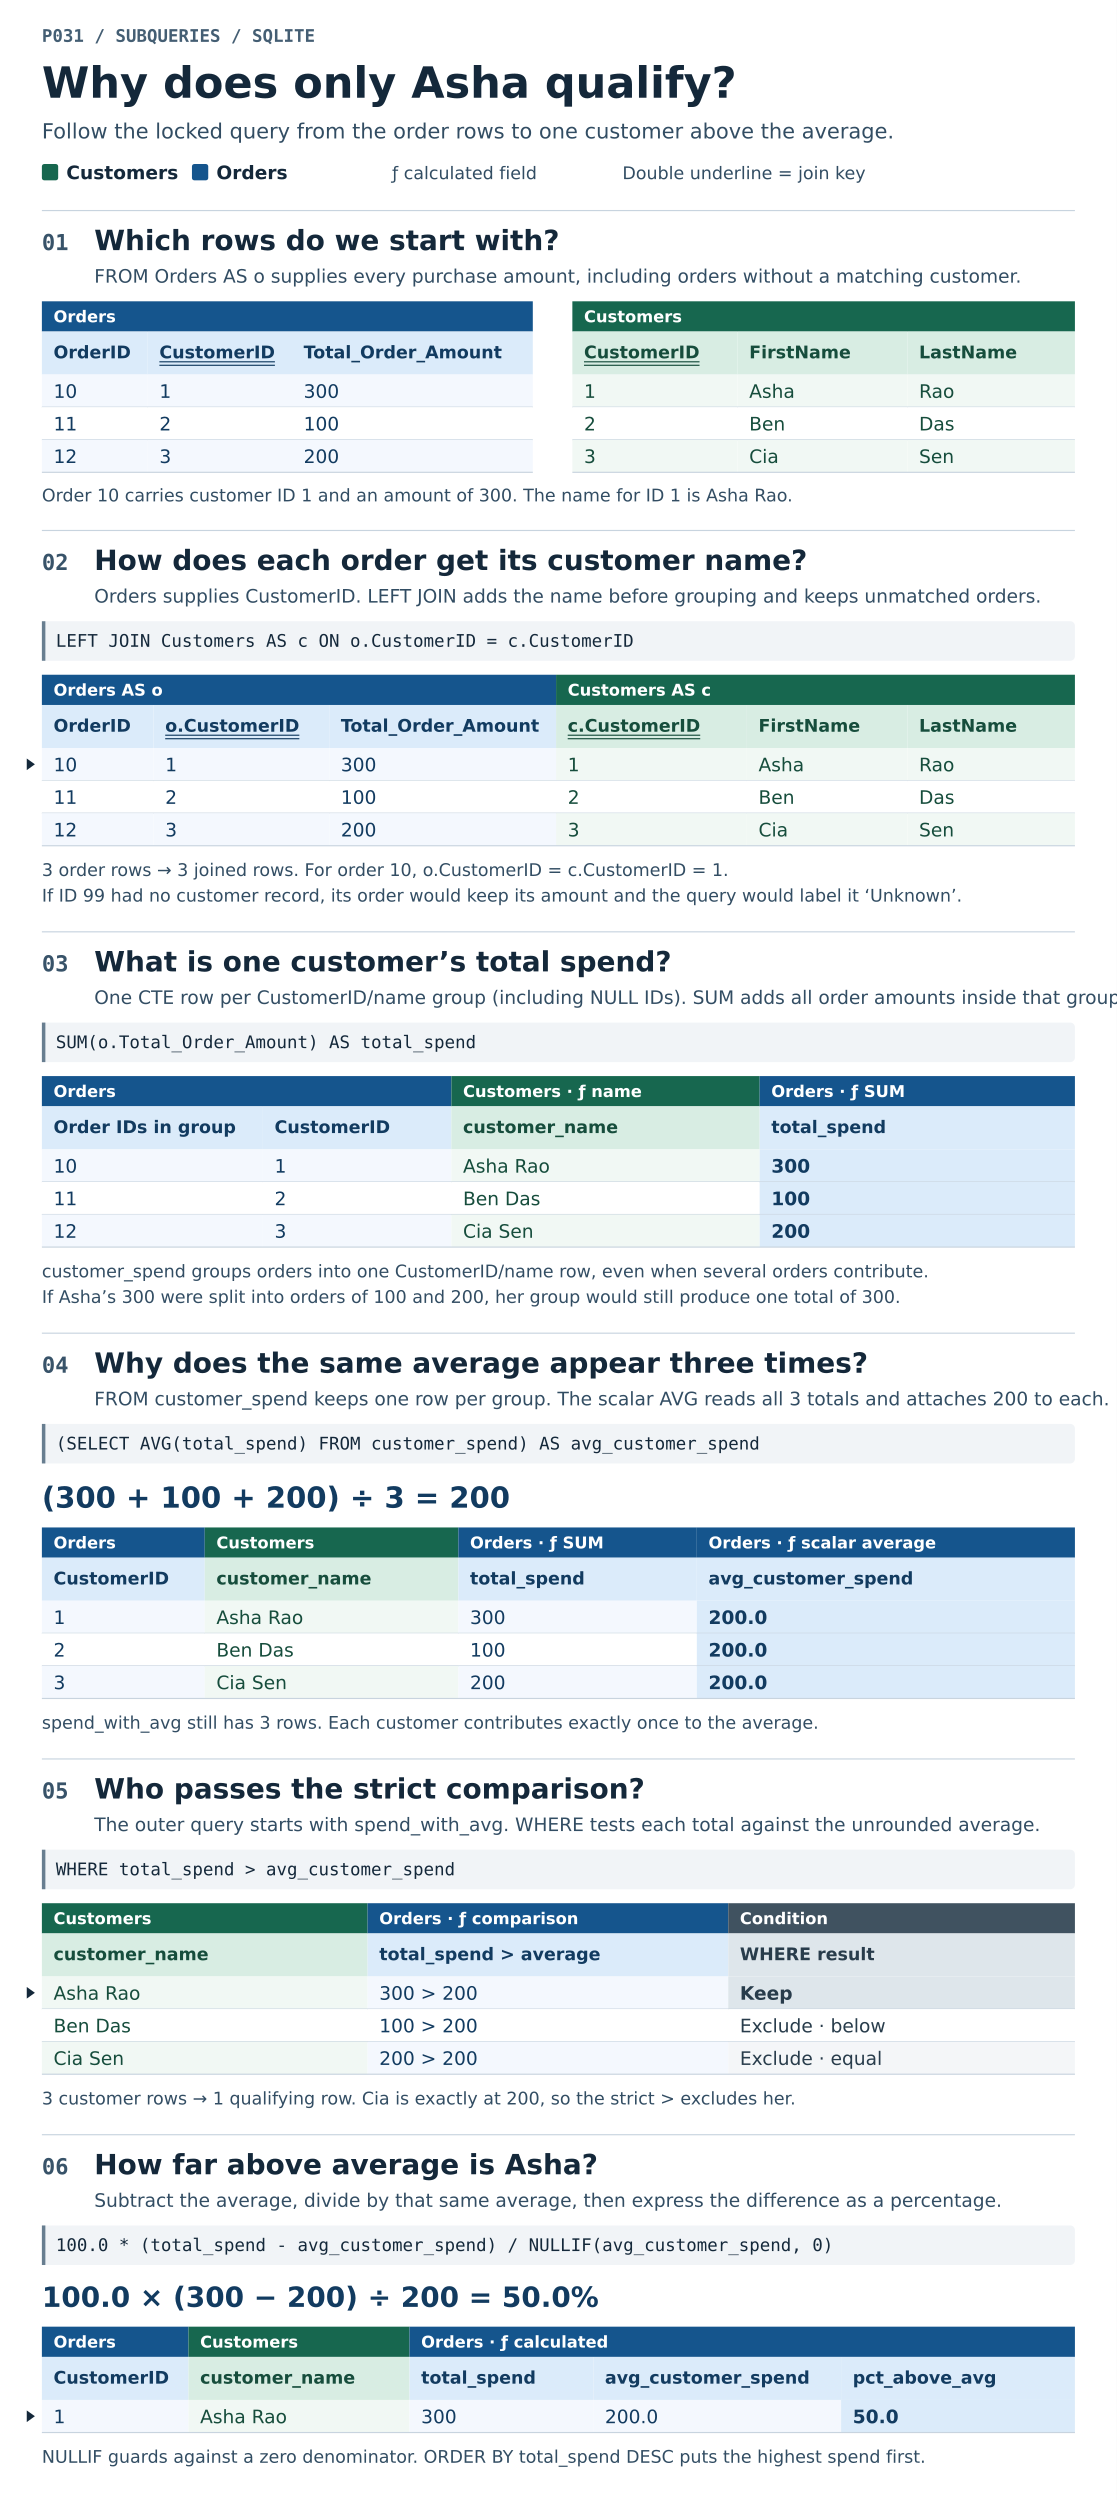
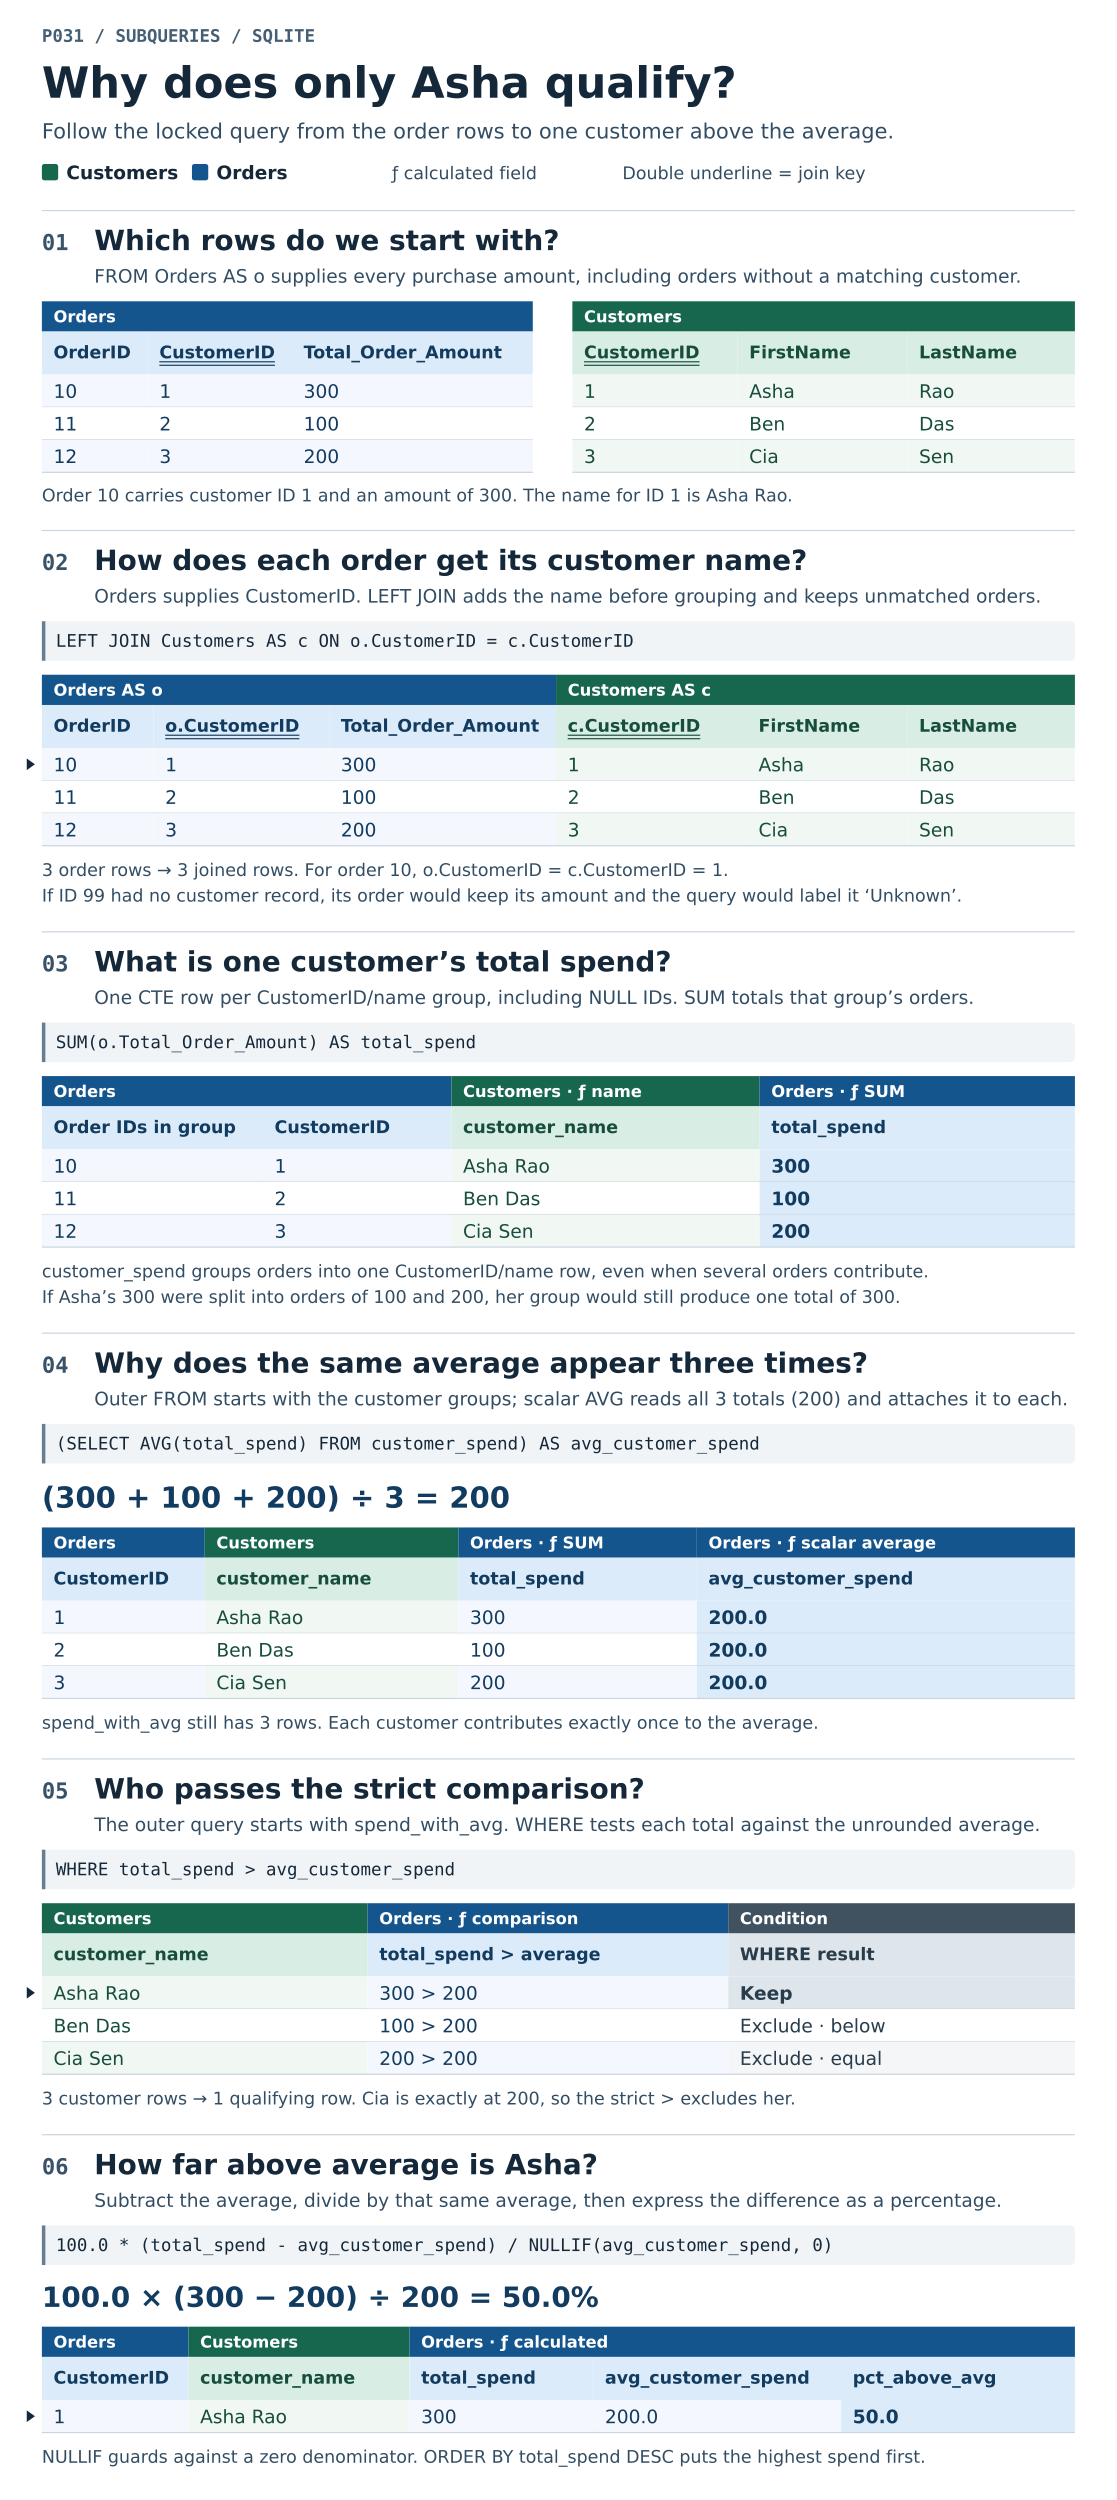
<svg xmlns="http://www.w3.org/2000/svg" width="960" role="img" aria-labelledby="title desc" font-family="DejaVu Sans, Arial, sans-serif" height="2149" viewBox="0 0 960 2149">
  <rect x="0" y="0" width="960" height="2149" fill="#FFFFFF" />
  <text x="36" y="36" font-size="15" font-weight="700" fill="#445E73" font-family="DejaVu Sans Mono, monospace">P031  /  SUBQUERIES  /  SQLITE</text>
  <text x="36" y="84" font-size="37" font-weight="700" fill="#14283A">Why does only Asha qualify?</text>
  <text x="36" y="119" font-size="18" font-weight="400" fill="#324D63">Follow the locked query from the order rows to one customer above the average.</text>
  <rect x="36" y="141" width="14" height="14" fill="#17674F" rx="2" />
  <text x="57" y="154" font-size="16" font-weight="700" fill="#14283A">Customers</text>
  <rect x="165" y="141" width="14" height="14" fill="#15558D" rx="2" />
  <text x="186" y="154" font-size="16" font-weight="700" fill="#14283A">Orders</text>
  <text x="337" y="154" font-size="15" font-weight="400" fill="#324D63">ƒ  calculated field</text>
  <text x="535" y="154" font-size="15" font-weight="400" fill="#324D63">Double underline = join key</text>
  <line x1="36" y1="181" x2="924" y2="181" stroke="#C8D4DF" stroke-width="1" />
  <text x="36" y="215" font-size="19" font-weight="700" fill="#385369" font-family="DejaVu Sans Mono, monospace">01</text>
  <text x="81" y="215" font-size="24" font-weight="700" fill="#14283A">Which rows do we start with?</text>
  <text x="81" y="243" font-size="16" font-weight="400" fill="#324D63">FROM Orders AS o supplies every purchase amount, including orders without a matching customer.</text>
  <rect x="36" y="259" width="422" height="26" fill="#15558D" />
  <text x="46" y="277" font-size="14" font-weight="700" fill="#FFFFFF">Orders</text>
  <rect x="36" y="285" width="91" height="37" fill="#DBEBFA" />
  <text x="46" y="308" font-size="15" font-weight="700" fill="#123B60">OrderID</text>
  <rect x="127" y="285" width="124" height="37" fill="#DBEBFA" />
  <text x="137" y="308" font-size="15" font-weight="700" fill="#123B60">CustomerID</text>
  <line x1="137" y1="311" x2="236.312" y2="311" stroke="#123B60" stroke-width="1" />
  <line x1="137" y1="314" x2="236.312" y2="314" stroke="#123B60" stroke-width="1" />
  <rect x="251" y="285" width="207" height="37" fill="#DBEBFA" />
  <text x="261" y="308" font-size="15" font-weight="700" fill="#123B60">Total_Order_Amount</text>
  <rect x="36" y="322" width="91" height="28" fill="#F4F8FE" />
  <text x="46" y="342" font-size="16" font-weight="400" fill="#123B60">10</text>
  <rect x="127" y="322" width="124" height="28" fill="#F4F8FE" />
  <text x="137" y="342" font-size="16" font-weight="400" fill="#123B60">1</text>
  <rect x="251" y="322" width="207" height="28" fill="#F4F8FE" />
  <text x="261" y="342" font-size="16" font-weight="400" fill="#123B60">300</text>
  <line x1="36" y1="350" x2="458" y2="350" stroke="#C8D4DF" stroke-width="1" />
  <rect x="36" y="350" width="91" height="28" fill="#FFFFFF" />
  <text x="46" y="370" font-size="16" font-weight="400" fill="#123B60">11</text>
  <rect x="127" y="350" width="124" height="28" fill="#FFFFFF" />
  <text x="137" y="370" font-size="16" font-weight="400" fill="#123B60">2</text>
  <rect x="251" y="350" width="207" height="28" fill="#FFFFFF" />
  <text x="261" y="370" font-size="16" font-weight="400" fill="#123B60">100</text>
  <line x1="36" y1="378" x2="458" y2="378" stroke="#C8D4DF" stroke-width="1" />
  <rect x="36" y="378" width="91" height="28" fill="#F4F8FE" />
  <text x="46" y="398" font-size="16" font-weight="400" fill="#123B60">12</text>
  <rect x="127" y="378" width="124" height="28" fill="#F4F8FE" />
  <text x="137" y="398" font-size="16" font-weight="400" fill="#123B60">3</text>
  <rect x="251" y="378" width="207" height="28" fill="#F4F8FE" />
  <text x="261" y="398" font-size="16" font-weight="400" fill="#123B60">200</text>
  <line x1="36" y1="406" x2="458" y2="406" stroke="#C8D4DF" stroke-width="1" />
  <rect x="492" y="259" width="432" height="26" fill="#17674F" />
  <text x="502" y="277" font-size="14" font-weight="700" fill="#FFFFFF">Customers</text>
  <rect x="492" y="285" width="142" height="37" fill="#D8EDE3" />
  <text x="502" y="308" font-size="15" font-weight="700" fill="#164D3C">CustomerID</text>
  <line x1="502" y1="311" x2="601.312" y2="311" stroke="#164D3C" stroke-width="1" />
  <line x1="502" y1="314" x2="601.312" y2="314" stroke="#164D3C" stroke-width="1" />
  <rect x="634" y="285" width="146" height="37" fill="#D8EDE3" />
  <text x="644" y="308" font-size="15" font-weight="700" fill="#164D3C">FirstName</text>
  <rect x="780" y="285" width="144" height="37" fill="#D8EDE3" />
  <text x="790" y="308" font-size="15" font-weight="700" fill="#164D3C">LastName</text>
  <rect x="492" y="322" width="142" height="28" fill="#F1F8F4" />
  <text x="502" y="342" font-size="16" font-weight="400" fill="#164D3C">1</text>
  <rect x="634" y="322" width="146" height="28" fill="#F1F8F4" />
  <text x="644" y="342" font-size="16" font-weight="400" fill="#164D3C">Asha</text>
  <rect x="780" y="322" width="144" height="28" fill="#F1F8F4" />
  <text x="790" y="342" font-size="16" font-weight="400" fill="#164D3C">Rao</text>
  <line x1="492" y1="350" x2="924" y2="350" stroke="#C8D4DF" stroke-width="1" />
  <rect x="492" y="350" width="142" height="28" fill="#FFFFFF" />
  <text x="502" y="370" font-size="16" font-weight="400" fill="#164D3C">2</text>
  <rect x="634" y="350" width="146" height="28" fill="#FFFFFF" />
  <text x="644" y="370" font-size="16" font-weight="400" fill="#164D3C">Ben</text>
  <rect x="780" y="350" width="144" height="28" fill="#FFFFFF" />
  <text x="790" y="370" font-size="16" font-weight="400" fill="#164D3C">Das</text>
  <line x1="492" y1="378" x2="924" y2="378" stroke="#C8D4DF" stroke-width="1" />
  <rect x="492" y="378" width="142" height="28" fill="#F1F8F4" />
  <text x="502" y="398" font-size="16" font-weight="400" fill="#164D3C">3</text>
  <rect x="634" y="378" width="146" height="28" fill="#F1F8F4" />
  <text x="644" y="398" font-size="16" font-weight="400" fill="#164D3C">Cia</text>
  <rect x="780" y="378" width="144" height="28" fill="#F1F8F4" />
  <text x="790" y="398" font-size="16" font-weight="400" fill="#164D3C">Sen</text>
  <line x1="492" y1="406" x2="924" y2="406" stroke="#C8D4DF" stroke-width="1" />
  <text x="36" y="431" font-size="15" font-weight="400" fill="#324D63">Order 10 carries customer ID 1 and an amount of 300. The name for ID 1 is Asha Rao.</text>
  <line x1="36" y1="456" x2="924" y2="456" stroke="#C8D4DF" stroke-width="1" />
  <text x="36" y="490" font-size="19" font-weight="700" fill="#385369" font-family="DejaVu Sans Mono, monospace">02</text>
  <text x="81" y="490" font-size="24" font-weight="700" fill="#14283A">How does each order get its customer name?</text>
  <text x="81" y="518" font-size="16" font-weight="400" fill="#324D63">Orders supplies CustomerID. LEFT JOIN adds the name before grouping and keeps unmatched orders.</text>
  <rect x="36" y="534" width="888" height="34" fill="#F1F4F7" rx="4" />
  <rect x="36" y="534" width="3" height="34" fill="#687E90" />
  <text x="48" y="556" font-size="15" font-weight="400" fill="#14283A" font-family="DejaVu Sans Mono, monospace">LEFT JOIN Customers AS c ON o.CustomerID = c.CustomerID</text>
  <rect x="36" y="580" width="442" height="26" fill="#15558D" />
  <text x="46" y="598" font-size="14" font-weight="700" fill="#FFFFFF">Orders AS o</text>
  <rect x="478" y="580" width="446" height="26" fill="#17674F" />
  <text x="488" y="598" font-size="14" font-weight="700" fill="#FFFFFF">Customers AS c</text>
  <rect x="36" y="606" width="96" height="37" fill="#DBEBFA" />
  <text x="46" y="629" font-size="15" font-weight="700" fill="#123B60">OrderID</text>
  <rect x="132" y="606" width="151" height="37" fill="#DBEBFA" />
  <text x="142" y="629" font-size="15" font-weight="700" fill="#123B60">o.CustomerID</text>
  <line x1="142" y1="632" x2="257.328" y2="632" stroke="#123B60" stroke-width="1" />
  <line x1="142" y1="635" x2="257.328" y2="635" stroke="#123B60" stroke-width="1" />
  <rect x="283" y="606" width="195" height="37" fill="#DBEBFA" />
  <text x="293" y="629" font-size="15" font-weight="700" fill="#123B60">Total_Order_Amount</text>
  <rect x="478" y="606" width="164" height="37" fill="#D8EDE3" />
  <text x="488" y="629" font-size="15" font-weight="700" fill="#164D3C">c.CustomerID</text>
  <line x1="488" y1="632" x2="601.906" y2="632" stroke="#164D3C" stroke-width="1" />
  <line x1="488" y1="635" x2="601.906" y2="635" stroke="#164D3C" stroke-width="1" />
  <rect x="642" y="606" width="138" height="37" fill="#D8EDE3" />
  <text x="652" y="629" font-size="15" font-weight="700" fill="#164D3C">FirstName</text>
  <rect x="780" y="606" width="144" height="37" fill="#D8EDE3" />
  <text x="790" y="629" font-size="15" font-weight="700" fill="#164D3C">LastName</text>
  <rect x="36" y="643" width="96" height="28" fill="#F4F8FE" />
  <text x="46" y="663" font-size="16" font-weight="400" fill="#123B60">10</text>
  <rect x="132" y="643" width="151" height="28" fill="#F4F8FE" />
  <text x="142" y="663" font-size="16" font-weight="400" fill="#123B60">1</text>
  <rect x="283" y="643" width="195" height="28" fill="#F4F8FE" />
  <text x="293" y="663" font-size="16" font-weight="400" fill="#123B60">300</text>
  <rect x="478" y="643" width="164" height="28" fill="#F1F8F4" />
  <text x="488" y="663" font-size="16" font-weight="400" fill="#164D3C">1</text>
  <rect x="642" y="643" width="138" height="28" fill="#F1F8F4" />
  <text x="652" y="663" font-size="16" font-weight="400" fill="#164D3C">Asha</text>
  <rect x="780" y="643" width="144" height="28" fill="#F1F8F4" />
  <text x="790" y="663" font-size="16" font-weight="400" fill="#164D3C">Rao</text>
  <line x1="36" y1="671" x2="924" y2="671" stroke="#C8D4DF" stroke-width="1" />
  <polygon points="23,652 30,657 23,662" fill="#14283A" />
  <rect x="36" y="671" width="96" height="28" fill="#FFFFFF" />
  <text x="46" y="691" font-size="16" font-weight="400" fill="#123B60">11</text>
  <rect x="132" y="671" width="151" height="28" fill="#FFFFFF" />
  <text x="142" y="691" font-size="16" font-weight="400" fill="#123B60">2</text>
  <rect x="283" y="671" width="195" height="28" fill="#FFFFFF" />
  <text x="293" y="691" font-size="16" font-weight="400" fill="#123B60">100</text>
  <rect x="478" y="671" width="164" height="28" fill="#FFFFFF" />
  <text x="488" y="691" font-size="16" font-weight="400" fill="#164D3C">2</text>
  <rect x="642" y="671" width="138" height="28" fill="#FFFFFF" />
  <text x="652" y="691" font-size="16" font-weight="400" fill="#164D3C">Ben</text>
  <rect x="780" y="671" width="144" height="28" fill="#FFFFFF" />
  <text x="790" y="691" font-size="16" font-weight="400" fill="#164D3C">Das</text>
  <line x1="36" y1="699" x2="924" y2="699" stroke="#C8D4DF" stroke-width="1" />
  <rect x="36" y="699" width="96" height="28" fill="#F4F8FE" />
  <text x="46" y="719" font-size="16" font-weight="400" fill="#123B60">12</text>
  <rect x="132" y="699" width="151" height="28" fill="#F4F8FE" />
  <text x="142" y="719" font-size="16" font-weight="400" fill="#123B60">3</text>
  <rect x="283" y="699" width="195" height="28" fill="#F4F8FE" />
  <text x="293" y="719" font-size="16" font-weight="400" fill="#123B60">200</text>
  <rect x="478" y="699" width="164" height="28" fill="#F1F8F4" />
  <text x="488" y="719" font-size="16" font-weight="400" fill="#164D3C">3</text>
  <rect x="642" y="699" width="138" height="28" fill="#F1F8F4" />
  <text x="652" y="719" font-size="16" font-weight="400" fill="#164D3C">Cia</text>
  <rect x="780" y="699" width="144" height="28" fill="#F1F8F4" />
  <text x="790" y="719" font-size="16" font-weight="400" fill="#164D3C">Sen</text>
  <line x1="36" y1="727" x2="924" y2="727" stroke="#C8D4DF" stroke-width="1" />
  <text x="36" y="753" font-size="15" font-weight="400" fill="#324D63">3 order rows → 3 joined rows. For order 10, o.CustomerID = c.CustomerID = 1.</text>
  <text x="36" y="775" font-size="15" font-weight="400" fill="#324D63">If ID 99 had no customer record, its order would keep its amount and the query would label it ‘Unknown’.</text>
  <line x1="36" y1="801" x2="924" y2="801" stroke="#C8D4DF" stroke-width="1" />
  <text x="36" y="835" font-size="19" font-weight="700" fill="#385369" font-family="DejaVu Sans Mono, monospace">03</text>
  <text x="81" y="835" font-size="24" font-weight="700" fill="#14283A">What is one customer’s total spend?</text>
-   <text x="81" y="863" font-size="16" font-weight="400" fill="#324D63">One CTE row per CustomerID/name group (including NULL IDs). SUM adds all order amounts inside that group.</text>
+   <text x="81" y="863" font-size="16" font-weight="400" fill="#324D63">One CTE row per CustomerID/name group, including NULL IDs. SUM totals that group’s orders.</text>
  <rect x="36" y="879" width="888" height="34" fill="#F1F4F7" rx="4" />
  <rect x="36" y="879" width="3" height="34" fill="#687E90" />
  <text x="48" y="901" font-size="15" font-weight="400" fill="#14283A" font-family="DejaVu Sans Mono, monospace">SUM(o.Total_Order_Amount) AS total_spend</text>
  <rect x="36" y="925" width="352" height="26" fill="#15558D" />
  <text x="46" y="943" font-size="14" font-weight="700" fill="#FFFFFF">Orders</text>
  <rect x="388" y="925" width="265" height="26" fill="#17674F" />
  <text x="398" y="943" font-size="14" font-weight="700" fill="#FFFFFF">Customers · ƒ name</text>
  <rect x="653" y="925" width="271" height="26" fill="#15558D" />
  <text x="663" y="943" font-size="14" font-weight="700" fill="#FFFFFF">Orders · ƒ SUM</text>
  <rect x="36" y="951" width="190" height="37" fill="#DBEBFA" />
  <text x="46" y="974" font-size="15" font-weight="700" fill="#123B60">Order IDs in group</text>
  <rect x="226" y="951" width="162" height="37" fill="#DBEBFA" />
  <text x="236" y="974" font-size="15" font-weight="700" fill="#123B60">CustomerID</text>
  <rect x="388" y="951" width="265" height="37" fill="#D8EDE3" />
  <text x="398" y="974" font-size="15" font-weight="700" fill="#164D3C">customer_name</text>
  <rect x="653" y="951" width="271" height="37" fill="#DBEBFA" />
  <text x="663" y="974" font-size="15" font-weight="700" fill="#123B60">total_spend</text>
  <rect x="36" y="988" width="190" height="28" fill="#F4F8FE" />
  <text x="46" y="1008" font-size="16" font-weight="400" fill="#123B60">10</text>
  <rect x="226" y="988" width="162" height="28" fill="#F4F8FE" />
  <text x="236" y="1008" font-size="16" font-weight="400" fill="#123B60">1</text>
  <rect x="388" y="988" width="265" height="28" fill="#F1F8F4" />
  <text x="398" y="1008" font-size="16" font-weight="400" fill="#164D3C">Asha Rao</text>
  <rect x="653" y="988" width="271" height="28" fill="#DBEBFA" />
  <text x="663" y="1008" font-size="16" font-weight="700" fill="#123B60">300</text>
  <line x1="36" y1="1016" x2="924" y2="1016" stroke="#C8D4DF" stroke-width="1" />
  <rect x="36" y="1016" width="190" height="28" fill="#FFFFFF" />
  <text x="46" y="1036" font-size="16" font-weight="400" fill="#123B60">11</text>
  <rect x="226" y="1016" width="162" height="28" fill="#FFFFFF" />
  <text x="236" y="1036" font-size="16" font-weight="400" fill="#123B60">2</text>
  <rect x="388" y="1016" width="265" height="28" fill="#FFFFFF" />
  <text x="398" y="1036" font-size="16" font-weight="400" fill="#164D3C">Ben Das</text>
  <rect x="653" y="1016" width="271" height="28" fill="#DBEBFA" />
  <text x="663" y="1036" font-size="16" font-weight="700" fill="#123B60">100</text>
  <line x1="36" y1="1044" x2="924" y2="1044" stroke="#C8D4DF" stroke-width="1" />
  <rect x="36" y="1044" width="190" height="28" fill="#F4F8FE" />
  <text x="46" y="1064" font-size="16" font-weight="400" fill="#123B60">12</text>
  <rect x="226" y="1044" width="162" height="28" fill="#F4F8FE" />
  <text x="236" y="1064" font-size="16" font-weight="400" fill="#123B60">3</text>
  <rect x="388" y="1044" width="265" height="28" fill="#F1F8F4" />
  <text x="398" y="1064" font-size="16" font-weight="400" fill="#164D3C">Cia Sen</text>
  <rect x="653" y="1044" width="271" height="28" fill="#DBEBFA" />
  <text x="663" y="1064" font-size="16" font-weight="700" fill="#123B60">200</text>
  <line x1="36" y1="1072" x2="924" y2="1072" stroke="#C8D4DF" stroke-width="1" />
  <text x="36" y="1098" font-size="15" font-weight="400" fill="#324D63">customer_spend groups orders into one CustomerID/name row, even when several orders contribute.</text>
  <text x="36" y="1120" font-size="15" font-weight="400" fill="#324D63">If Asha’s 300 were split into orders of 100 and 200, her group would still produce one total of 300.</text>
  <line x1="36" y1="1146" x2="924" y2="1146" stroke="#C8D4DF" stroke-width="1" />
  <text x="36" y="1180" font-size="19" font-weight="700" fill="#385369" font-family="DejaVu Sans Mono, monospace">04</text>
  <text x="81" y="1180" font-size="24" font-weight="700" fill="#14283A">Why does the same average appear three times?</text>
-   <text x="81" y="1208" font-size="16" font-weight="400" fill="#324D63">FROM customer_spend keeps one row per group. The scalar AVG reads all 3 totals and attaches 200 to each.</text>
+   <text x="81" y="1208" font-size="16" font-weight="400" fill="#324D63">Outer FROM starts with the customer groups; scalar AVG reads all 3 totals (200) and attaches it to each.</text>
  <rect x="36" y="1224" width="888" height="34" fill="#F1F4F7" rx="4" />
  <rect x="36" y="1224" width="3" height="34" fill="#687E90" />
  <text x="48" y="1246" font-size="15" font-weight="400" fill="#14283A" font-family="DejaVu Sans Mono, monospace">(SELECT AVG(total_spend) FROM customer_spend) AS avg_customer_spend</text>
  <text x="36" y="1296" font-size="25" font-weight="700" fill="#123B60">(300 + 100 + 200) ÷ 3 = 200</text>
  <rect x="36" y="1313" width="140" height="26" fill="#15558D" />
  <text x="46" y="1331" font-size="14" font-weight="700" fill="#FFFFFF">Orders</text>
  <rect x="176" y="1313" width="218" height="26" fill="#17674F" />
  <text x="186" y="1331" font-size="14" font-weight="700" fill="#FFFFFF">Customers</text>
  <rect x="394" y="1313" width="205" height="26" fill="#15558D" />
  <text x="404" y="1331" font-size="14" font-weight="700" fill="#FFFFFF">Orders · ƒ SUM</text>
  <rect x="599" y="1313" width="325" height="26" fill="#15558D" />
  <text x="609" y="1331" font-size="14" font-weight="700" fill="#FFFFFF">Orders · ƒ scalar average</text>
  <rect x="36" y="1339" width="140" height="37" fill="#DBEBFA" />
  <text x="46" y="1362" font-size="15" font-weight="700" fill="#123B60">CustomerID</text>
  <rect x="176" y="1339" width="218" height="37" fill="#D8EDE3" />
  <text x="186" y="1362" font-size="15" font-weight="700" fill="#164D3C">customer_name</text>
  <rect x="394" y="1339" width="205" height="37" fill="#DBEBFA" />
  <text x="404" y="1362" font-size="15" font-weight="700" fill="#123B60">total_spend</text>
  <rect x="599" y="1339" width="325" height="37" fill="#DBEBFA" />
  <text x="609" y="1362" font-size="15" font-weight="700" fill="#123B60">avg_customer_spend</text>
  <rect x="36" y="1376" width="140" height="28" fill="#F4F8FE" />
  <text x="46" y="1396" font-size="16" font-weight="400" fill="#123B60">1</text>
  <rect x="176" y="1376" width="218" height="28" fill="#F1F8F4" />
  <text x="186" y="1396" font-size="16" font-weight="400" fill="#164D3C">Asha Rao</text>
  <rect x="394" y="1376" width="205" height="28" fill="#F4F8FE" />
  <text x="404" y="1396" font-size="16" font-weight="400" fill="#123B60">300</text>
  <rect x="599" y="1376" width="325" height="28" fill="#DBEBFA" />
  <text x="609" y="1396" font-size="16" font-weight="700" fill="#123B60">200.0</text>
  <line x1="36" y1="1404" x2="924" y2="1404" stroke="#C8D4DF" stroke-width="1" />
  <rect x="36" y="1404" width="140" height="28" fill="#FFFFFF" />
  <text x="46" y="1424" font-size="16" font-weight="400" fill="#123B60">2</text>
  <rect x="176" y="1404" width="218" height="28" fill="#FFFFFF" />
  <text x="186" y="1424" font-size="16" font-weight="400" fill="#164D3C">Ben Das</text>
  <rect x="394" y="1404" width="205" height="28" fill="#FFFFFF" />
  <text x="404" y="1424" font-size="16" font-weight="400" fill="#123B60">100</text>
  <rect x="599" y="1404" width="325" height="28" fill="#DBEBFA" />
  <text x="609" y="1424" font-size="16" font-weight="700" fill="#123B60">200.0</text>
  <line x1="36" y1="1432" x2="924" y2="1432" stroke="#C8D4DF" stroke-width="1" />
  <rect x="36" y="1432" width="140" height="28" fill="#F4F8FE" />
  <text x="46" y="1452" font-size="16" font-weight="400" fill="#123B60">3</text>
  <rect x="176" y="1432" width="218" height="28" fill="#F1F8F4" />
  <text x="186" y="1452" font-size="16" font-weight="400" fill="#164D3C">Cia Sen</text>
  <rect x="394" y="1432" width="205" height="28" fill="#F4F8FE" />
  <text x="404" y="1452" font-size="16" font-weight="400" fill="#123B60">200</text>
  <rect x="599" y="1432" width="325" height="28" fill="#DBEBFA" />
  <text x="609" y="1452" font-size="16" font-weight="700" fill="#123B60">200.0</text>
  <line x1="36" y1="1460" x2="924" y2="1460" stroke="#C8D4DF" stroke-width="1" />
  <text x="36" y="1486" font-size="15" font-weight="400" fill="#324D63">spend_with_avg still has 3 rows. Each customer contributes exactly once to the average.</text>
  <line x1="36" y1="1512" x2="924" y2="1512" stroke="#C8D4DF" stroke-width="1" />
  <text x="36" y="1546" font-size="19" font-weight="700" fill="#385369" font-family="DejaVu Sans Mono, monospace">05</text>
  <text x="81" y="1546" font-size="24" font-weight="700" fill="#14283A">Who passes the strict comparison?</text>
  <text x="81" y="1574" font-size="16" font-weight="400" fill="#324D63">The outer query starts with spend_with_avg. WHERE tests each total against the unrounded average.</text>
  <rect x="36" y="1590" width="888" height="34" fill="#F1F4F7" rx="4" />
  <rect x="36" y="1590" width="3" height="34" fill="#687E90" />
  <text x="48" y="1612" font-size="15" font-weight="400" fill="#14283A" font-family="DejaVu Sans Mono, monospace">WHERE total_spend &gt; avg_customer_spend</text>
  <rect x="36" y="1636" width="280" height="26" fill="#17674F" />
  <text x="46" y="1654" font-size="14" font-weight="700" fill="#FFFFFF">Customers</text>
  <rect x="316" y="1636" width="310" height="26" fill="#15558D" />
  <text x="326" y="1654" font-size="14" font-weight="700" fill="#FFFFFF">Orders · ƒ comparison</text>
  <rect x="626" y="1636" width="298" height="26" fill="#405260" />
  <text x="636" y="1654" font-size="14" font-weight="700" fill="#FFFFFF">Condition</text>
  <rect x="36" y="1662" width="280" height="37" fill="#D8EDE3" />
  <text x="46" y="1685" font-size="15" font-weight="700" fill="#164D3C">customer_name</text>
  <rect x="316" y="1662" width="310" height="37" fill="#DBEBFA" />
  <text x="326" y="1685" font-size="15" font-weight="700" fill="#123B60">total_spend &gt; average</text>
  <rect x="626" y="1662" width="298" height="37" fill="#DEE6EB" />
  <text x="636" y="1685" font-size="15" font-weight="700" fill="#283C4B">WHERE result</text>
  <rect x="36" y="1699" width="280" height="28" fill="#F1F8F4" />
  <text x="46" y="1719" font-size="16" font-weight="400" fill="#164D3C">Asha Rao</text>
  <rect x="316" y="1699" width="310" height="28" fill="#F4F8FE" />
  <text x="326" y="1719" font-size="16" font-weight="400" fill="#123B60">300 &gt; 200</text>
  <rect x="626" y="1699" width="298" height="28" fill="#DEE6EB" />
  <text x="636" y="1719" font-size="16" font-weight="700" fill="#283C4B">Keep</text>
  <line x1="36" y1="1727" x2="924" y2="1727" stroke="#C8D4DF" stroke-width="1" />
  <polygon points="23,1708 30,1713 23,1718" fill="#14283A" />
  <rect x="36" y="1727" width="280" height="28" fill="#FFFFFF" />
  <text x="46" y="1747" font-size="16" font-weight="400" fill="#164D3C">Ben Das</text>
  <rect x="316" y="1727" width="310" height="28" fill="#FFFFFF" />
  <text x="326" y="1747" font-size="16" font-weight="400" fill="#123B60">100 &gt; 200</text>
  <rect x="626" y="1727" width="298" height="28" fill="#FFFFFF" />
  <text x="636" y="1747" font-size="16" font-weight="400" fill="#283C4B">Exclude · below</text>
  <line x1="36" y1="1755" x2="924" y2="1755" stroke="#C8D4DF" stroke-width="1" />
  <rect x="36" y="1755" width="280" height="28" fill="#F1F8F4" />
  <text x="46" y="1775" font-size="16" font-weight="400" fill="#164D3C">Cia Sen</text>
  <rect x="316" y="1755" width="310" height="28" fill="#F4F8FE" />
  <text x="326" y="1775" font-size="16" font-weight="400" fill="#123B60">200 &gt; 200</text>
  <rect x="626" y="1755" width="298" height="28" fill="#F4F6F8" />
  <text x="636" y="1775" font-size="16" font-weight="400" fill="#283C4B">Exclude · equal</text>
  <line x1="36" y1="1783" x2="924" y2="1783" stroke="#C8D4DF" stroke-width="1" />
  <text x="36" y="1809" font-size="15" font-weight="400" fill="#324D63">3 customer rows → 1 qualifying row. Cia is exactly at 200, so the strict &gt; excludes her.</text>
  <line x1="36" y1="1835" x2="924" y2="1835" stroke="#C8D4DF" stroke-width="1" />
  <text x="36" y="1869" font-size="19" font-weight="700" fill="#385369" font-family="DejaVu Sans Mono, monospace">06</text>
  <text x="81" y="1869" font-size="24" font-weight="700" fill="#14283A">How far above average is Asha?</text>
  <text x="81" y="1897" font-size="16" font-weight="400" fill="#324D63">Subtract the average, divide by that same average, then express the difference as a percentage.</text>
  <rect x="36" y="1913" width="888" height="34" fill="#F1F4F7" rx="4" />
  <rect x="36" y="1913" width="3" height="34" fill="#687E90" />
  <text x="48" y="1935" font-size="15" font-weight="400" fill="#14283A" font-family="DejaVu Sans Mono, monospace">100.0 * (total_spend - avg_customer_spend) / NULLIF(avg_customer_spend, 0)</text>
  <text x="36" y="1983" font-size="24" font-weight="700" fill="#123B60">100.0 × (300 − 200) ÷ 200 = 50.0%</text>
  <rect x="36" y="2000" width="126" height="26" fill="#15558D" />
  <text x="46" y="2018" font-size="14" font-weight="700" fill="#FFFFFF">Orders</text>
  <rect x="162" y="2000" width="190" height="26" fill="#17674F" />
  <text x="172" y="2018" font-size="14" font-weight="700" fill="#FFFFFF">Customers</text>
  <rect x="352" y="2000" width="572" height="26" fill="#15558D" />
  <text x="362" y="2018" font-size="14" font-weight="700" fill="#FFFFFF">Orders · ƒ calculated</text>
  <rect x="36" y="2026" width="126" height="37" fill="#DBEBFA" />
  <text x="46" y="2049" font-size="15" font-weight="700" fill="#123B60">CustomerID</text>
  <rect x="162" y="2026" width="190" height="37" fill="#D8EDE3" />
  <text x="172" y="2049" font-size="15" font-weight="700" fill="#164D3C">customer_name</text>
  <rect x="352" y="2026" width="158" height="37" fill="#DBEBFA" />
  <text x="362" y="2049" font-size="15" font-weight="700" fill="#123B60">total_spend</text>
  <rect x="510" y="2026" width="213" height="37" fill="#DBEBFA" />
  <text x="520" y="2049" font-size="15" font-weight="700" fill="#123B60">avg_customer_spend</text>
  <rect x="723" y="2026" width="201" height="37" fill="#DBEBFA" />
  <text x="733" y="2049" font-size="15" font-weight="700" fill="#123B60">pct_above_avg</text>
  <rect x="36" y="2063" width="126" height="28" fill="#F4F8FE" />
  <text x="46" y="2083" font-size="16" font-weight="400" fill="#123B60">1</text>
  <rect x="162" y="2063" width="190" height="28" fill="#F1F8F4" />
  <text x="172" y="2083" font-size="16" font-weight="400" fill="#164D3C">Asha Rao</text>
  <rect x="352" y="2063" width="158" height="28" fill="#F4F8FE" />
  <text x="362" y="2083" font-size="16" font-weight="400" fill="#123B60">300</text>
  <rect x="510" y="2063" width="213" height="28" fill="#F4F8FE" />
  <text x="520" y="2083" font-size="16" font-weight="400" fill="#123B60">200.0</text>
  <rect x="723" y="2063" width="201" height="28" fill="#DBEBFA" />
  <text x="733" y="2083" font-size="16" font-weight="700" fill="#123B60">50.0</text>
  <line x1="36" y1="2091" x2="924" y2="2091" stroke="#C8D4DF" stroke-width="1" />
  <polygon points="23,2072 30,2077 23,2082" fill="#14283A" />
  <text x="36" y="2117" font-size="15" font-weight="400" fill="#324D63">NULLIF guards against a zero denominator. ORDER BY total_spend DESC puts the highest spend first.</text>
</svg>
